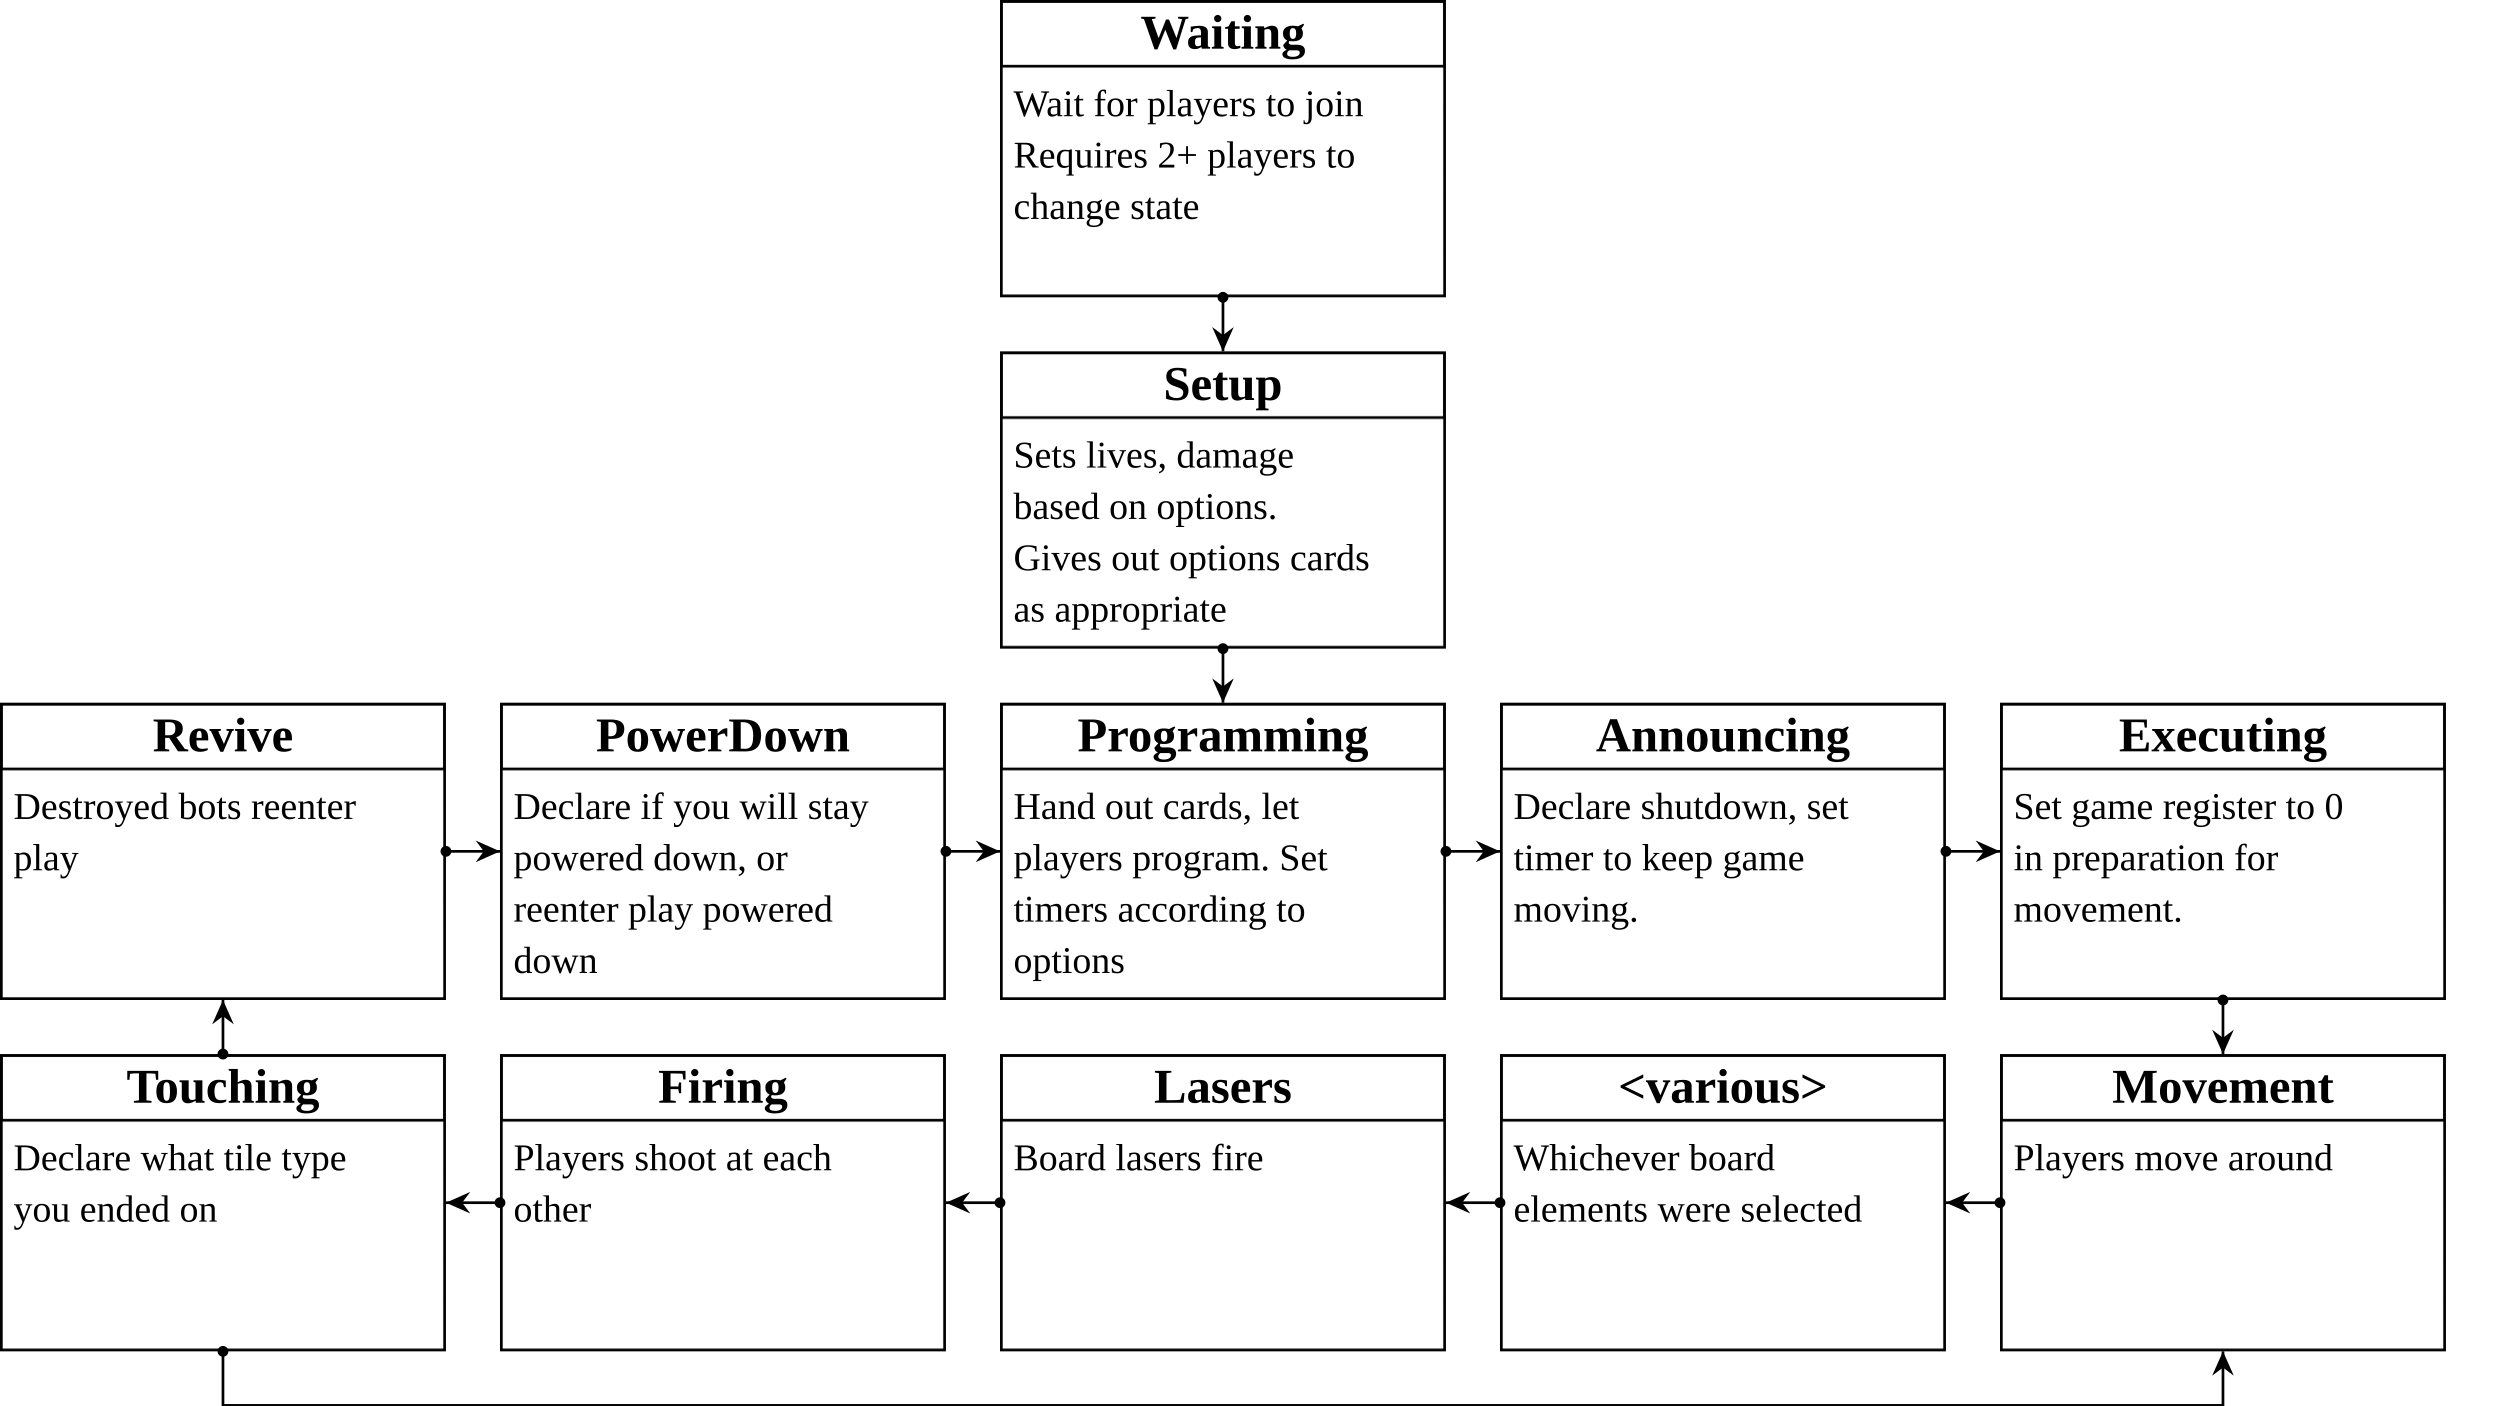
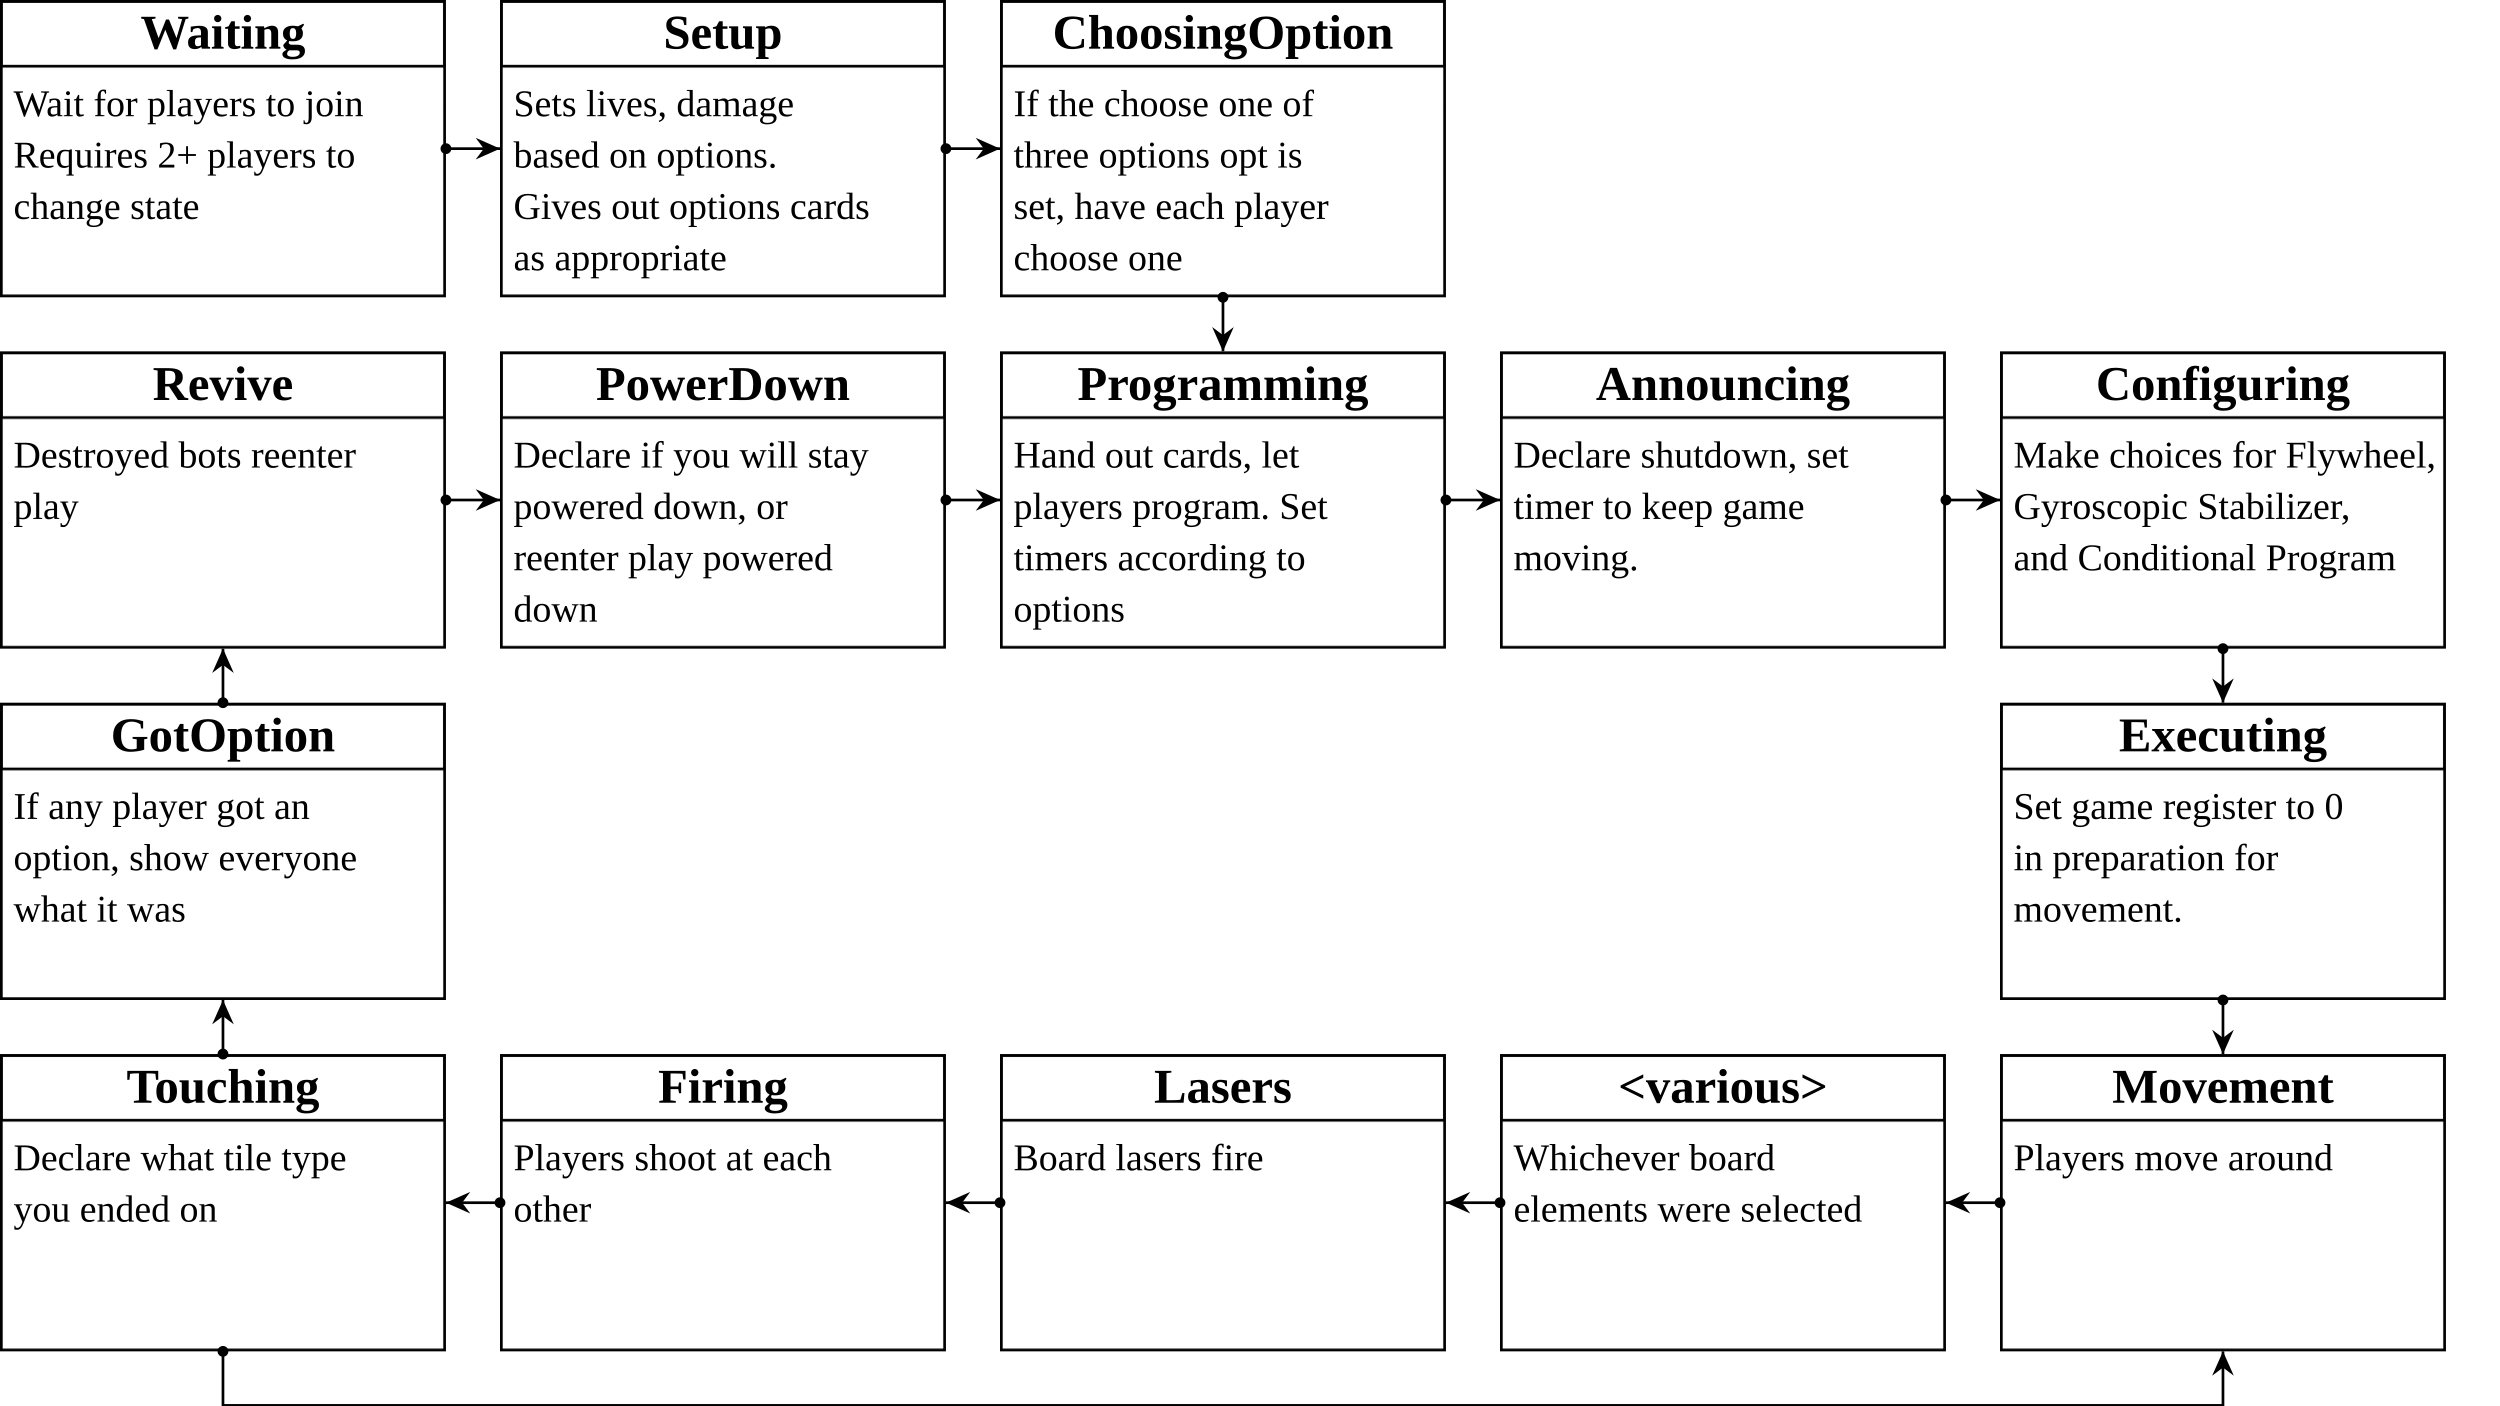
<svg xmlns="http://www.w3.org/2000/svg" baseProfile="full" width="925" height="520" version="1.1">
  <defs>
    <marker id="from" markerWidth="5" markerHeight="5" refX="3" refY="3">
      <circle cx="3" cy="3" r="2" />
    </marker>
    <marker id="to" markerWidth="21" markerHeight="21" refX="14" refY="11" orient="auto">
      <path d="M14,11 L5,7 L8,11 L5,15 z" />
    </marker>
    <pattern id="state" width="1" height="1">
      <g stroke="black" fill="transparent">
        <rect x=".5" y=".5" width="164" height="109" />
        <rect x=".5" y=".5" width="164" height="24" />
      </g>
    </pattern>
  </defs>
-   <rect x="370" y="0" width="165" height="110" fill="url(#state)" />
-   <text x="452.5" y="18" text-anchor="middle" font-weight="bold" font-size="18">
+   <rect x="0" y="0" width="165" height="110" fill="url(#state)" />
+   <text x="82.5" y="18" text-anchor="middle" font-weight="bold" font-size="18">
    Waiting
  </text>
  <g font-size="14">
-     <text x="375" y="43">Wait for players to join</text>
-     <text x="375" y="62">Requires 2+ players to</text>
-     <text x="375" y="81">change state</text>
+     <text x="5" y="43">Wait for players to join</text>
+     <text x="5" y="62">Requires 2+ players to</text>
+     <text x="5" y="81">change state</text>
+   </g>
+   <rect x="185" y="0" width="165" height="110" fill="url(#state)" />
+   <text x="267.5" y="18" text-anchor="middle" font-weight="bold" font-size="18">
+     Setup
+   </text>
+   <g font-size="14">
+     <text x="190" y="43">Sets lives, damage</text>
+     <text x="190" y="62">based on options.</text>
+     <text x="190" y="81">Gives out options cards</text>
+     <text x="190" y="100">as appropriate</text>
+   </g>
+   <rect x="370" y="0" width="165" height="110" fill="url(#state)" />
+   <text x="452.5" y="18" text-anchor="middle" font-weight="bold" font-size="18">
+     ChoosingOption
+   </text>
+   <g font-size="14">
+     <text x="375" y="43">If the choose one of</text>
+     <text x="375" y="62">three options opt is</text>
+     <text x="375" y="81">set, have each player</text>
+     <text x="375" y="100">choose one</text>
+   </g>
+   <rect x="0" y="130" width="165" height="110" fill="url(#state)" />
+   <text x="82.5" y="148" text-anchor="middle" font-weight="bold" font-size="18">
+     Revive
+   </text>
+   <g font-size="14">
+     <text x="5" y="173">Destroyed bots reenter</text>
+     <text x="5" y="192">play</text>
+   </g>
+   <rect x="185" y="130" width="165" height="110" fill="url(#state)" />
+   <text x="267.5" y="148" text-anchor="middle" font-weight="bold" font-size="18">
+     PowerDown
+   </text>
+   <g font-size="14">
+     <text x="190" y="173">Declare if you will stay</text>
+     <text x="190" y="192">powered down, or</text>
+     <text x="190" y="211">reenter play powered</text>
+     <text x="190" y="230">down</text>
  </g>
  <rect x="370" y="130" width="165" height="110" fill="url(#state)" />
  <text x="452.5" y="148" text-anchor="middle" font-weight="bold" font-size="18">
-     Setup
-   </text>
-   <g font-size="14">
-     <text x="375" y="173">Sets lives, damage</text>
-     <text x="375" y="192">based on options.</text>
-     <text x="375" y="211">Gives out options cards</text>
-     <text x="375" y="230">as appropriate</text>
-   </g>
-   <rect x="0" y="260" width="165" height="110" fill="url(#state)" />
-   <text x="82.5" y="278" text-anchor="middle" font-weight="bold" font-size="18">
-     Revive
-   </text>
-   <g font-size="14">
-     <text x="5" y="303">Destroyed bots reenter</text>
-     <text x="5" y="322">play</text>
-   </g>
-   <rect x="185" y="260" width="165" height="110" fill="url(#state)" />
-   <text x="267.5" y="278" text-anchor="middle" font-weight="bold" font-size="18">
-     PowerDown
-   </text>
-   <g font-size="14">
-     <text x="190" y="303">Declare if you will stay</text>
-     <text x="190" y="322">powered down, or</text>
-     <text x="190" y="341">reenter play powered</text>
-     <text x="190" y="360">down</text>
-   </g>
-   <rect x="370" y="260" width="165" height="110" fill="url(#state)" />
-   <text x="452.5" y="278" text-anchor="middle" font-weight="bold" font-size="18">
    Programming
  </text>
  <g font-size="14">
-     <text x="375" y="303">Hand out cards, let</text>
-     <text x="375" y="322">players program.  Set</text>
-     <text x="375" y="341">timers according to</text>
-     <text x="375" y="360">options</text>
+     <text x="375" y="173">Hand out cards, let</text>
+     <text x="375" y="192">players program.  Set</text>
+     <text x="375" y="211">timers according to</text>
+     <text x="375" y="230">options</text>
  </g>
-   <rect x="555" y="260" width="165" height="110" fill="url(#state)" />
-   <text x="637.5" y="278" text-anchor="middle" font-weight="bold" font-size="18">
+   <rect x="555" y="130" width="165" height="110" fill="url(#state)" />
+   <text x="637.5" y="148" text-anchor="middle" font-weight="bold" font-size="18">
    Announcing
  </text>
  <g font-size="14">
-     <text x="560" y="303">Declare shutdown, set</text>
-     <text x="560" y="322">timer to keep game</text>
-     <text x="560" y="341">moving.</text>
+     <text x="560" y="173">Declare shutdown, set</text>
+     <text x="560" y="192">timer to keep game</text>
+     <text x="560" y="211">moving.</text>
+   </g>
+   <rect x="740" y="130" width="165" height="110" fill="url(#state)" />
+   <text x="822.5" y="148" text-anchor="middle" font-weight="bold" font-size="18">
+     Configuring
+   </text>
+   <g font-size="14">
+     <text x="745" y="173">Make choices for Flywheel,</text>
+     <text x="745" y="192">Gyroscopic Stabilizer,</text>
+     <text x="745" y="211">and Conditional Program</text>
  </g>
  <rect x="740" y="260" width="165" height="110" fill="url(#state)" />
  <text x="822.5" y="278" text-anchor="middle" font-weight="bold" font-size="18">
    Executing
  </text>
  <g font-size="14">
    <text x="745" y="303">Set game register to 0</text>
    <text x="745" y="322">in preparation for</text>
    <text x="745" y="341">movement.</text>
+   </g>
+   <rect x="0" y="260" width="165" height="110" fill="url(#state)" />
+   <text x="82.5" y="278" text-anchor="middle" font-weight="bold" font-size="18">
+     GotOption
+   </text>
+   <g font-size="14">
+     <text x="5" y="303">If any player got an</text>
+     <text x="5" y="322">option, show everyone</text>
+     <text x="5" y="341">what it was</text>
  </g>
  <rect x="0" y="390" width="165" height="110" fill="url(#state)" />
  <text x="82.5" y="408" text-anchor="middle" font-weight="bold" font-size="18">
    Touching
  </text>
  <g font-size="14">
    <text x="5" y="433">Declare what tile type</text>
    <text x="5" y="452">you ended on</text>
  </g>
  <rect x="185" y="390" width="165" height="110" fill="url(#state)" />
  <text x="267.5" y="408" text-anchor="middle" font-weight="bold" font-size="18">
    Firing
  </text>
  <g font-size="14">
    <text x="190" y="433">Players shoot at each</text>
    <text x="190" y="452">other</text>
  </g>
  <rect x="370" y="390" width="165" height="110" fill="url(#state)" />
  <text x="452.5" y="408" text-anchor="middle" font-weight="bold" font-size="18">
    Lasers
  </text>
  <g font-size="14">
    <text x="375" y="433">Board lasers fire</text>
  </g>
  <rect x="555" y="390" width="165" height="110" fill="url(#state)" />
  <text x="637.5" y="408" text-anchor="middle" font-weight="bold" font-size="18">
    &lt;various&gt;
  </text>
  <g font-size="14">
    <text x="560" y="433">Whichever board</text>
    <text x="560" y="452">elements were selected</text>
  </g>
  <rect x="740" y="390" width="165" height="110" fill="url(#state)" />
  <text x="822.5" y="408" text-anchor="middle" font-weight="bold" font-size="18">
    Movement
  </text>
  <g font-size="14">
    <text x="745" y="433">Players move around</text>
  </g>
  <g stroke="black" fill="transparent">
    <g marker-start="url(#from)" marker-end="url(#to)">
+       <path d="M165,55 l20,0" />
+       <path d="M350,55 l20,0" />
      <path d="M452.5,110 l0,20" />
-       <path d="M452.5,240 l0,20" />
-       <path d="M165,315 l20,0" />
-       <path d="M350,315 l20,0" />
-       <path d="M535,315 l20,0" />
-       <path d="M720,315 l20,0" />
+       <path d="M165,185 l20,0" />
+       <path d="M350,185 l20,0" />
+       <path d="M535,185 l20,0" />
+       <path d="M720,185 l20,0" />
+       <path d="M822.5,240 l0,20" />
      <path d="M822.5,370 l0,20" />
+       <path d="M82.5,260 l0,-20" />
      <path d="M82.5,390 l0,-20" />
      <path d="M82.5,500 l0,20 l740,0 l0,-20" />
      <path d="M185,445 l-20,0" />
      <path d="M370,445 l-20,0" />
      <path d="M555,445 l-20,0" />
      <path d="M740,445 l-20,0" />
    </g>
  </g>
</svg>
